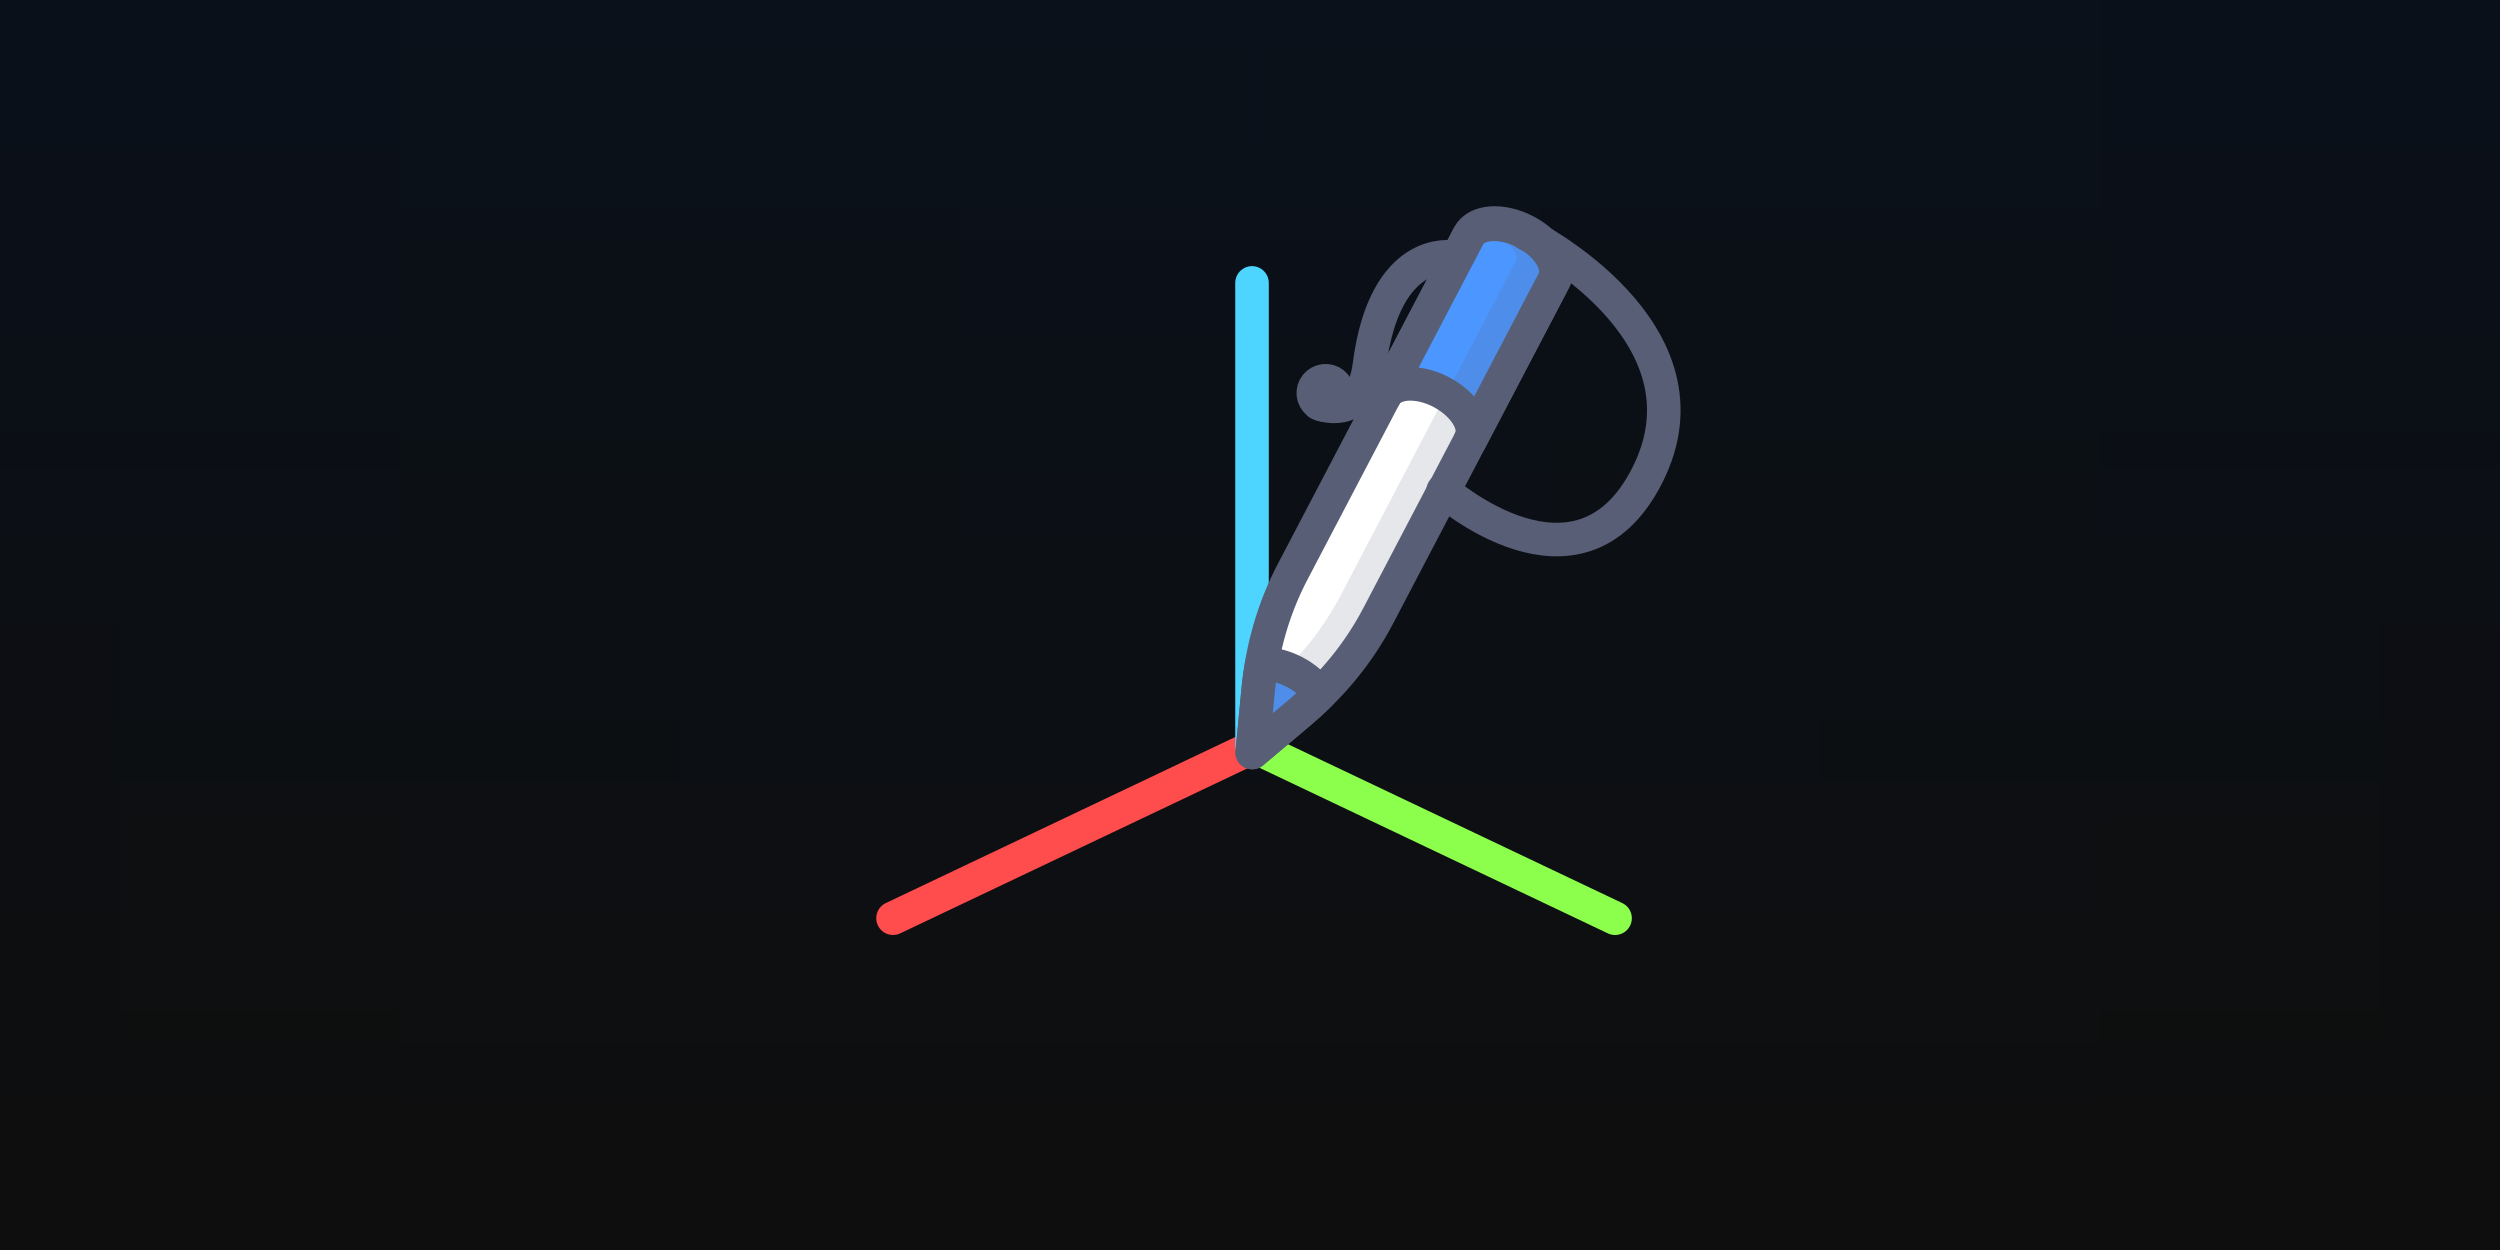
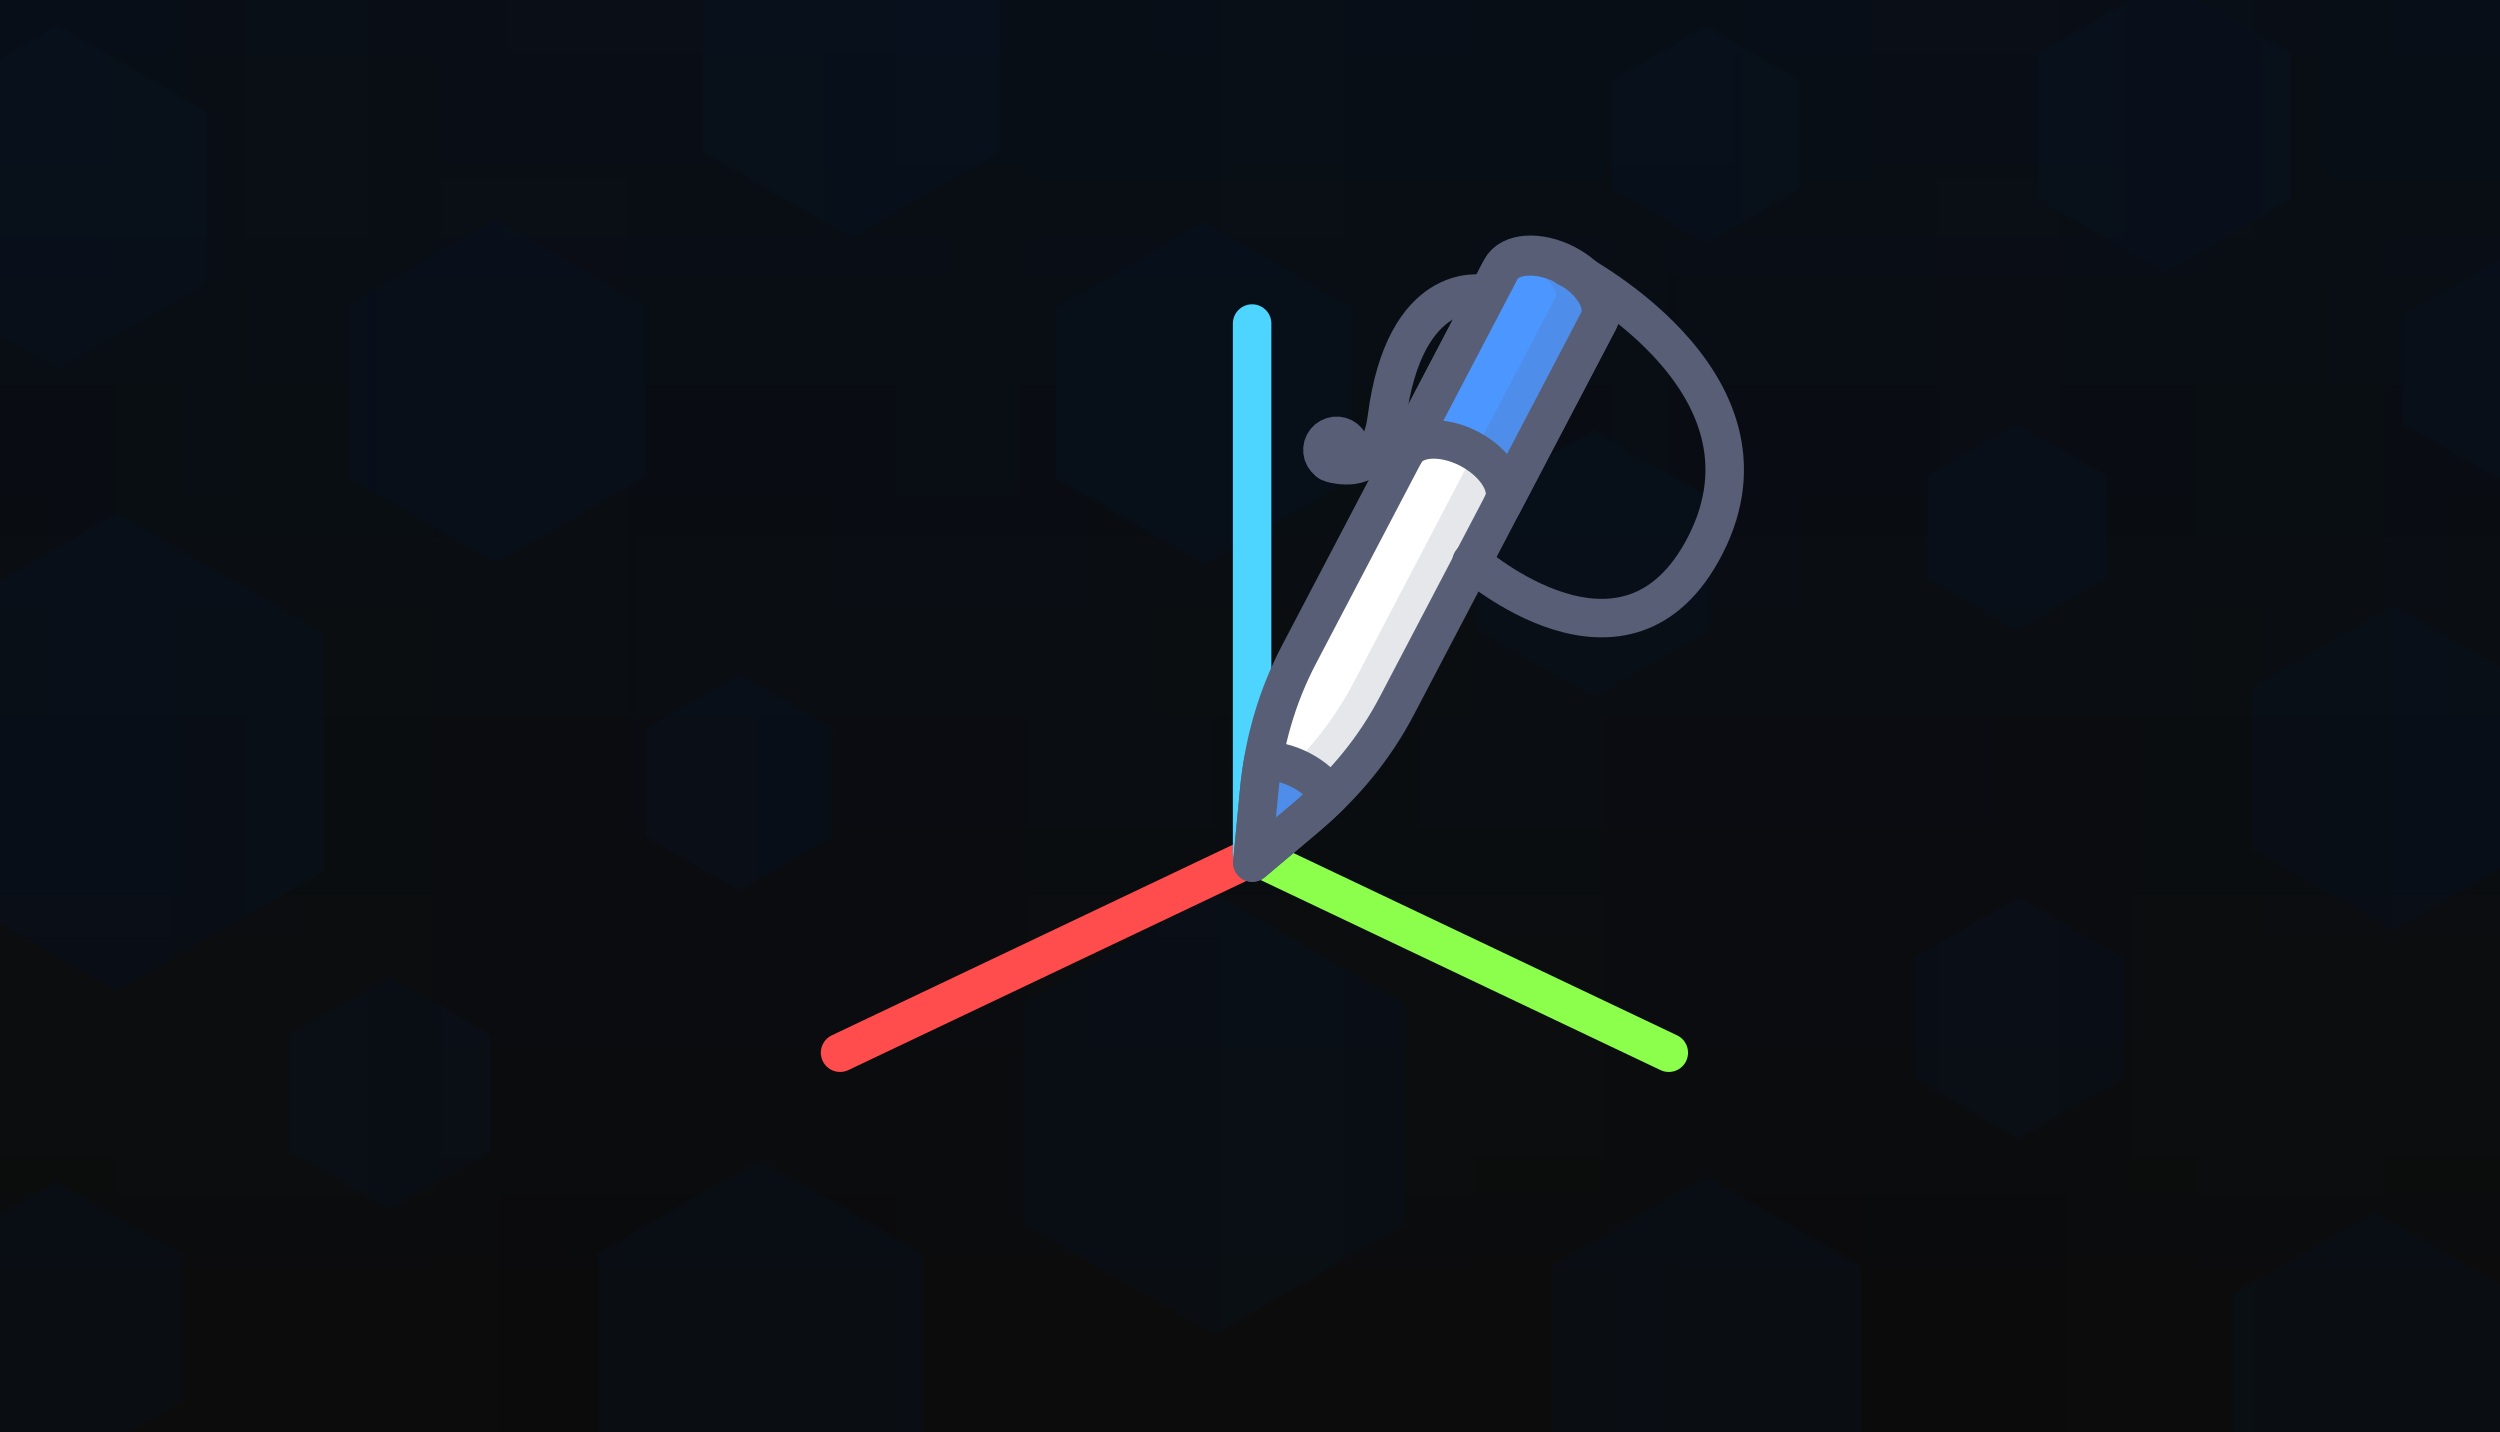
- <svg xmlns="http://www.w3.org/2000/svg" version="1.1" width="688.63" height="344.315" viewBox="0,0,688.63,344.315">
+ <svg xmlns="http://www.w3.org/2000/svg" version="1.1" width="688.73" height="394.369" viewBox="44.365,47.184,600,300">
  <defs>
    <linearGradient x1="299.9" y1="-22.058" x2="299.9" y2="322.257" gradientUnits="userSpaceOnUse" id="color-1">
      <stop offset="0" stop-color="#0a111b" />
      <stop offset="1" stop-color="#0e0e0e" />
    </linearGradient>
-     <linearGradient x1="644.215" y1="150.1" x2="-44.415" y2="150.1" gradientUnits="userSpaceOnUse" id="color-2">
+     <linearGradient x1="644.315" y1="150" x2="-44.315" y2="150" gradientUnits="userSpaceOnUse" id="color-2">
      <stop offset="0" stop-color="#000000" stop-opacity="0" />
-       <stop offset="1" stop-color="#000000" stop-opacity="0.035" />
+       <stop offset="1" stop-color="#000000" stop-opacity="0.173" />
    </linearGradient>
-     <linearGradient x1="-44.415" y1="150.1" x2="644.215" y2="150.1" gradientUnits="userSpaceOnUse" id="color-3">
+     <linearGradient x1="-44.315" y1="150" x2="644.315" y2="150" gradientUnits="userSpaceOnUse" id="color-3">
      <stop offset="0" stop-color="#000000" stop-opacity="0" />
-       <stop offset="1" stop-color="#000000" stop-opacity="0.035" />
+       <stop offset="1" stop-color="#000000" stop-opacity="0.173" />
    </linearGradient>
  </defs>
-   <g transform="translate(44.41485,22.0575)">
+   <g transform="translate(44.41485,47.1845)">
    <g data-paper-data="{&quot;isPaintingLayer&quot;:true}" stroke-miterlimit="10" stroke-dasharray="" stroke-dashoffset="0" style="mix-blend-mode: normal">
-       <g fill-rule="nonzero" stroke="none" stroke-width="0.723" stroke-linecap="butt" stroke-linejoin="miter">
-         <path d="M-44.415,322.257v-344.315h688.63v344.315z" fill="url(#color-1)" />
-         <path d="M-44.415,322.257v-344.315h688.63v344.315z" data-paper-data="{&quot;index&quot;:null}" fill="url(#color-2)" />
-         <path d="M-44.415,322.257v-344.315h688.63v344.315z" fill="url(#color-3)" />
-       </g>
-       <g fill="none" fill-rule="nonzero" stroke-width="9.241" stroke-linecap="round" stroke-linejoin="miter">
-         <path d="M301.011,183.609l-99.444,47.259" stroke="#ff4c4c" />
-         <path d="M400.456,230.868l-99.444,-47.259" data-paper-data="{&quot;index&quot;:null}" stroke="#8cff4d" />
-         <path d="M300.456,183.202v-127.333" stroke="#4dd4ff" />
-       </g>
-       <g stroke="#575e75" stroke-width="9.241" stroke-linecap="round">
-         <path d="M313.74,174.071l-13.216,11.157l1.615,-17.181c1.107,-11.728 4.307,-22.693 9.529,-32.658l48.582,-92.7c2.082,-3.968 9.028,-4.451 15.528,-1.075c6.49,3.371 10.075,9.319 7.993,13.287l-48.58,92.705c-5.223,9.968 -12.426,18.859 -21.452,26.466" fill="#ffffff" fill-rule="evenodd" stroke-linejoin="round" />
-         <path d="M318.933,89.116c0,0 11.867,5.007 13.837,-10.433c4.264,-33.41 22.877,-29.903 22.877,-29.903" fill="none" fill-rule="nonzero" stroke-linejoin="round" />
-         <path d="M383.808,50.612c0.522,1.659 0.482,3.284 -0.236,4.655l-22.963,43.813c0.683,-1.356 0.716,-2.853 0.207,-4.472c-0.984,-3.13 -4.026,-6.459 -8.263,-8.688c-6.406,-3.33 -13.297,-2.904 -15.447,0.96l22.962,-43.818c2.076,-3.958 9.028,-4.451 15.531,-1.104c4.233,2.227 7.23,5.527 8.212,8.654M319.119,169.121c-1.713,1.727 -3.503,3.343 -5.384,4.958l-13.222,11.153l1.629,-17.177c0.233,-2.423 0.568,-4.835 1.005,-7.23c2.678,-0.121 5.89,0.608 8.993,2.218c3.104,1.614 5.536,3.816 6.975,6.079" fill="#4c97ff" fill-rule="evenodd" stroke-linejoin="round" />
-         <path d="M384.002,50.248c0.523,1.661 0.482,3.287 -0.239,4.658l-48.551,92.704c-5.252,9.955 -12.466,18.844 -21.477,26.466l-13.223,11.149l0.88,-9.39l5.986,-5.061c9.007,-7.624 16.218,-16.51 21.471,-26.464l48.553,-92.703c0.717,-1.375 0.758,-3.001 0.237,-4.659c-0.728,-2.313 -2.544,-4.711 -5.183,-6.722c1.149,0.354 2.264,0.813 3.33,1.37c4.236,2.23 7.232,5.53 8.215,8.656" fill="#575e75" fill-rule="evenodd" stroke-linejoin="round" opacity="0.15" />
-         <path d="M323.961,85.183c0.545,1.783 -0.449,3.672 -2.228,4.232c-1.778,0.56 -3.676,-0.419 -4.251,-2.192c-0.269,-0.86 -0.184,-1.791 0.234,-2.589c0.418,-0.798 1.136,-1.397 1.996,-1.665c0.859,-0.271 1.79,-0.189 2.588,0.227c0.798,0.417 1.398,1.134 1.667,1.993z" fill="#575e75" fill-rule="evenodd" stroke-linejoin="round" />
-         <path d="M376.118,42.405c0,0 53.584,26.76 33.093,66.706c-18.895,36.836 -56.112,3.925 -56.112,3.925" fill="none" fill-rule="nonzero" stroke-linejoin="miter" />
+       <path d="M-44.415,322.257v-344.315h688.63v344.315z" fill="url(#color-1)" fill-rule="nonzero" stroke="none" stroke-width="0.723" stroke-linecap="butt" stroke-linejoin="miter" />
+       <path d="M291.426,192.638l45.8,26.4v53l-45.8,26.4l-45.8,-26.4v-53zM382.426,81.538l27.7,16v32l-27.7,16l-27.7,-16v-32zM574.426,123.538l33.8,19.5v39l-33.8,19.5l-33.8,-19.5v-39zM27.968,101.447l49.65,28.644v57.288l-49.65,28.643l-49.649,-28.643v-57.288zM118.999,30.939l35.667,20.605v41.209l-35.667,20.605l-35.668,-20.605v-41.21zM177.413,140.022l22.5,13v26l-22.5,13l-22.5,-13v-26zM484.426,193.538l25.1,14.5v29l-25.1,14.5l-25.1,-14.5v-29zM182.426,256.538l39,22.5v45l-39,22.5l-39,-22.5v-45zM519.426,-26.462l30.3,17.5v35l-30.3,17.5l-30.3,-17.5v-35zM93.5,212.532l24.263,13.998v27.995l-24.263,13.998l-24.264,-13.998v-27.995zM409.426,260.538l37.2,21.5v43l-37.2,21.5l-37.2,-21.5v-43zM409.426,-15.461l22.5,13v26l-22.5,13l-22.5,-13v-26zM483.985,79.996l21.437,12.367v24.736l-21.437,12.368l-21.438,-12.368v-24.736zM13.893,-15.607l35.668,20.605v41.21l-35.668,20.604l-35.667,-20.605v-41.209zM569.921,269.185l33.8,19.5v39l-33.8,19.5l-33.8,-19.5v-39zM13.419,261.827l30.3,17.5v35l-30.3,17.5l-30.3,-17.5v-35zM288.926,31.538l35.5,20.5v41l-35.5,20.5l-35.5,-20.5v-41zM204.262,-47.184l35.668,20.605v41.21l-35.668,20.604l-35.667,-20.605v-41.21zM599.274,40.922l22.5,13v26l-22.5,13l-22.5,-13v-26z" fill-opacity="0.235" fill="#071a34" fill-rule="nonzero" stroke="none" stroke-width="1" stroke-linecap="butt" stroke-linejoin="miter" />
+       <path d="M-44.315,322.157v-344.315h688.63v344.315z" data-paper-data="{&quot;index&quot;:null}" fill="url(#color-2)" fill-rule="nonzero" stroke="none" stroke-width="0.723" stroke-linecap="butt" stroke-linejoin="miter" />
+       <path d="M-44.315,322.157v-344.315h688.63v344.315z" fill="url(#color-3)" fill-rule="nonzero" stroke="none" stroke-width="0.723" stroke-linecap="butt" stroke-linejoin="miter" />
+       <g stroke-width="9.241" stroke-linecap="round">
+         <g fill="none" fill-rule="nonzero" stroke-linejoin="miter">
+           <path d="M301.011,183.609l-99.444,47.259" stroke="#ff4c4c" />
+           <path d="M400.456,230.868l-99.444,-47.259" data-paper-data="{&quot;index&quot;:null}" stroke="#8cff4d" />
+           <path d="M300.456,183.202v-127.333" stroke="#4dd4ff" />
+         </g>
+         <g stroke="#575e75">
+           <path d="M313.74,174.071l-13.216,11.157l1.615,-17.181c1.107,-11.728 4.307,-22.693 9.529,-32.658l48.582,-92.7c2.082,-3.968 9.028,-4.451 15.528,-1.075c6.49,3.371 10.075,9.319 7.993,13.287l-48.58,92.705c-5.223,9.968 -12.426,18.859 -21.452,26.466" fill="#ffffff" fill-rule="evenodd" stroke-linejoin="round" />
+           <path d="M318.933,89.116c0,0 11.867,5.007 13.837,-10.433c4.264,-33.41 22.877,-29.903 22.877,-29.903" fill="none" fill-rule="nonzero" stroke-linejoin="round" />
+           <path d="M383.808,50.612c0.522,1.659 0.482,3.284 -0.236,4.655l-22.963,43.813c0.683,-1.356 0.716,-2.853 0.207,-4.472c-0.984,-3.13 -4.026,-6.459 -8.263,-8.688c-6.406,-3.33 -13.297,-2.904 -15.447,0.96l22.962,-43.818c2.076,-3.958 9.028,-4.451 15.531,-1.104c4.233,2.227 7.23,5.527 8.212,8.654M319.119,169.121c-1.713,1.727 -3.503,3.343 -5.384,4.958l-13.222,11.153l1.629,-17.177c0.233,-2.423 0.568,-4.835 1.005,-7.23c2.678,-0.121 5.89,0.608 8.993,2.218c3.104,1.614 5.536,3.816 6.975,6.079" fill="#4c97ff" fill-rule="evenodd" stroke-linejoin="round" />
+           <path d="M384.002,50.248c0.523,1.661 0.482,3.287 -0.239,4.658l-48.551,92.704c-5.252,9.955 -12.466,18.844 -21.477,26.466l-13.223,11.149l0.88,-9.39l5.986,-5.061c9.007,-7.624 16.218,-16.51 21.471,-26.464l48.553,-92.703c0.717,-1.375 0.758,-3.001 0.237,-4.659c-0.728,-2.313 -2.544,-4.711 -5.183,-6.722c1.149,0.354 2.264,0.813 3.33,1.37c4.236,2.23 7.232,5.53 8.215,8.656" fill="#575e75" fill-rule="evenodd" stroke-linejoin="round" opacity="0.15" />
+           <path d="M323.961,85.183c0.545,1.783 -0.449,3.672 -2.228,4.232c-1.778,0.56 -3.676,-0.419 -4.251,-2.192c-0.269,-0.86 -0.184,-1.791 0.234,-2.589c0.418,-0.798 1.136,-1.397 1.996,-1.665c0.859,-0.271 1.79,-0.189 2.588,0.227c0.798,0.417 1.398,1.134 1.667,1.993z" fill="#575e75" fill-rule="evenodd" stroke-linejoin="round" />
+           <path d="M376.118,42.405c0,0 53.584,26.76 33.093,66.706c-18.895,36.836 -56.112,3.925 -56.112,3.925" fill="none" fill-rule="nonzero" stroke-linejoin="miter" />
+         </g>
      </g>
    </g>
  </g>
</svg>
